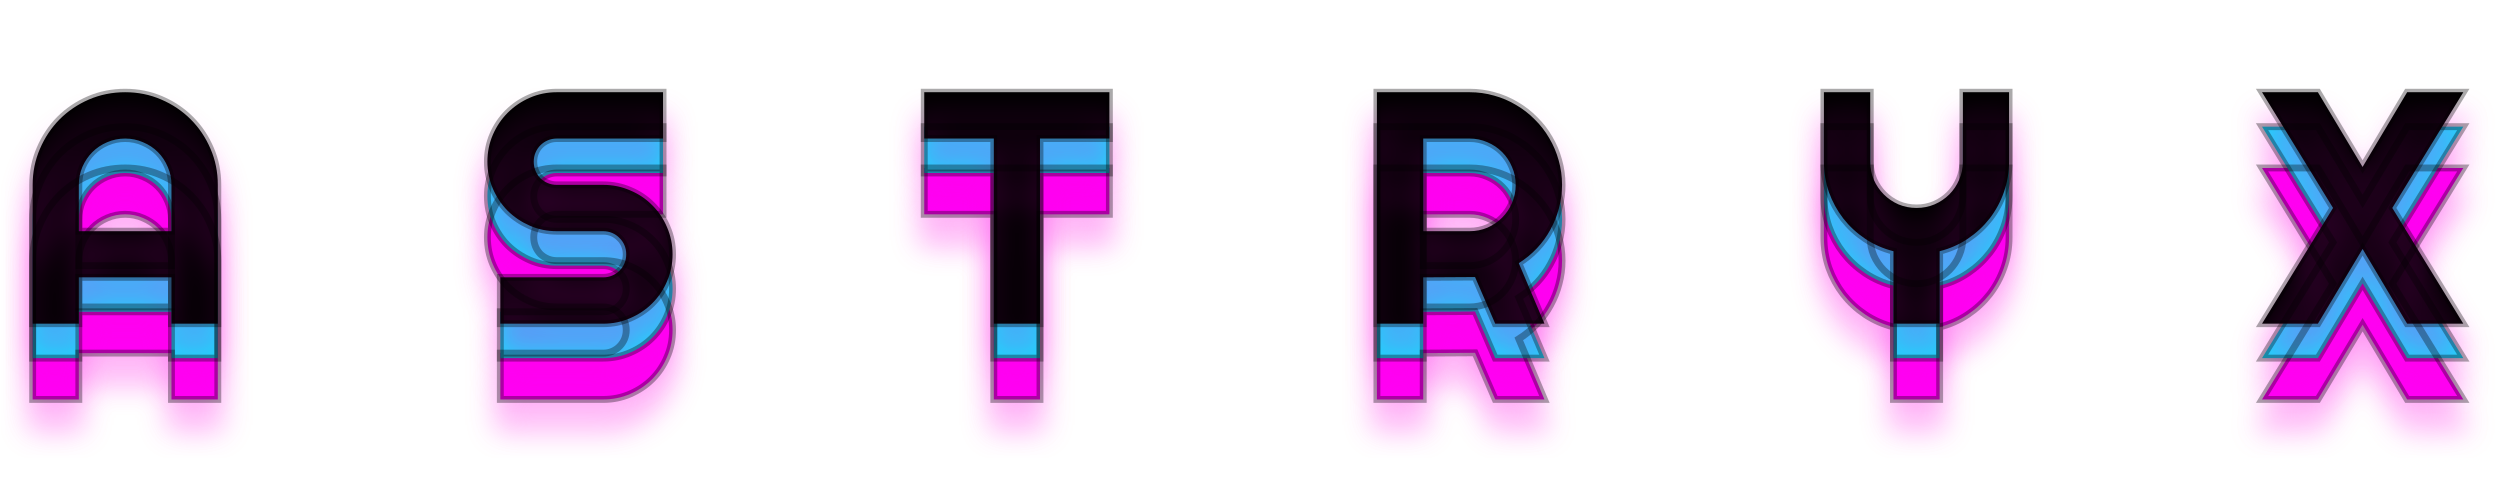
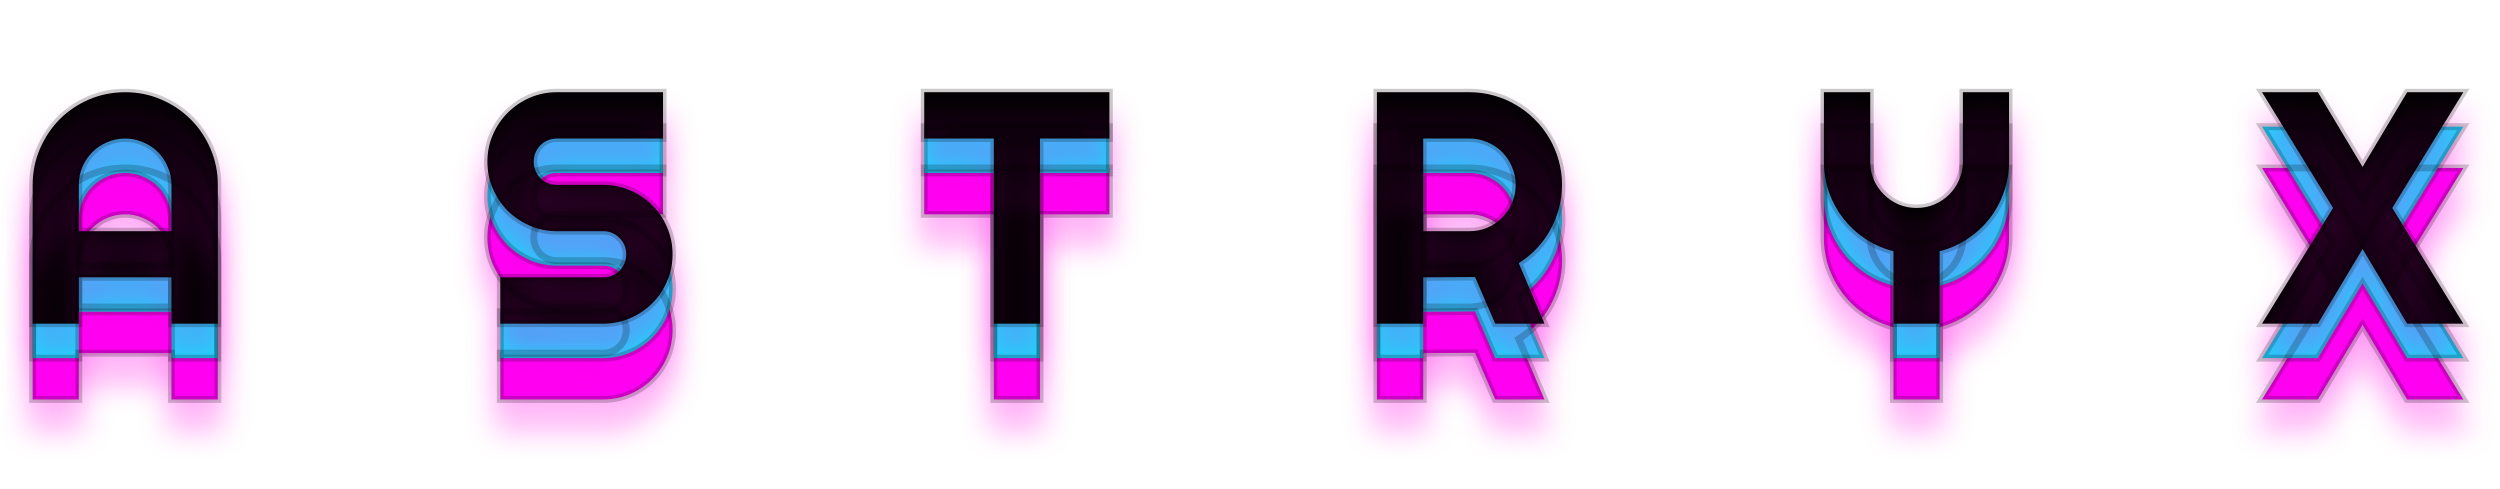
<svg xmlns="http://www.w3.org/2000/svg" width="363" height="71" viewBox="0 0 363 71" fill="none">
  <g filter="url(#filter0_d)">
    <path d="M24.898 44.57V37.844C24.898 36.922 24.719 36.055 24.359 35.242C24.016 34.414 23.539 33.695 22.93 33.086C22.32 32.477 21.602 32 20.773 31.656C19.961 31.297 19.094 31.117 18.172 31.117C17.25 31.117 16.375 31.297 15.547 31.656C14.734 32 14.023 32.477 13.414 33.086C12.805 33.695 12.32 34.414 11.961 35.242C11.617 36.055 11.445 36.922 11.445 37.844V44.57H24.898ZM31.625 58H24.898V51.273H11.445V58H4.742V37.844C4.742 35.984 5.094 34.242 5.797 32.617C6.5 30.977 7.453 29.547 8.656 28.328C9.875 27.109 11.297 26.148 12.922 25.445C14.562 24.742 16.312 24.391 18.172 24.391C20.031 24.391 21.773 24.742 23.398 25.445C25.039 26.148 26.469 27.109 27.688 28.328C28.906 29.547 29.867 30.977 30.57 32.617C31.273 34.242 31.625 35.984 31.625 37.844V58ZM70.772 34.469C70.772 33.078 71.038 31.773 71.569 30.555C72.1 29.336 72.819 28.273 73.725 27.367C74.647 26.445 75.718 25.719 76.936 25.188C78.155 24.656 79.46 24.391 80.85 24.391H96.272V31.117H80.85C80.382 31.117 79.944 31.203 79.538 31.375C79.132 31.547 78.772 31.789 78.46 32.102C78.163 32.398 77.928 32.75 77.757 33.156C77.585 33.562 77.499 34 77.499 34.469C77.499 34.938 77.585 35.383 77.757 35.805C77.928 36.211 78.163 36.57 78.46 36.883C78.772 37.18 79.132 37.414 79.538 37.586C79.944 37.758 80.382 37.844 80.85 37.844H87.577C88.968 37.844 90.272 38.109 91.491 38.641C92.725 39.156 93.796 39.875 94.702 40.797C95.624 41.703 96.343 42.773 96.858 44.008C97.389 45.227 97.655 46.531 97.655 47.922C97.655 49.312 97.389 50.617 96.858 51.836C96.343 53.055 95.624 54.125 94.702 55.047C93.796 55.953 92.725 56.672 91.491 57.203C90.272 57.734 88.968 58 87.577 58H72.647V51.273H87.577C88.046 51.273 88.483 51.188 88.889 51.016C89.296 50.844 89.647 50.609 89.944 50.312C90.257 50 90.499 49.641 90.671 49.234C90.843 48.828 90.928 48.391 90.928 47.922C90.928 47.453 90.843 47.016 90.671 46.609C90.499 46.203 90.257 45.852 89.944 45.555C89.647 45.242 89.296 45 88.889 44.828C88.483 44.656 88.046 44.57 87.577 44.57H80.85C79.46 44.57 78.155 44.305 76.936 43.773C75.718 43.242 74.647 42.523 73.725 41.617C72.819 40.695 72.1 39.625 71.569 38.406C71.038 37.172 70.772 35.859 70.772 34.469ZM151.005 58H144.302V31.117H134.201V24.391H161.083V31.117H151.005V58ZM206.652 31.117V44.57H213.379C214.301 44.57 215.168 44.398 215.981 44.055C216.793 43.695 217.504 43.211 218.113 42.602C218.723 41.992 219.199 41.281 219.543 40.469C219.902 39.641 220.082 38.766 220.082 37.844C220.082 36.922 219.902 36.055 219.543 35.242C219.199 34.414 218.723 33.695 218.113 33.086C217.504 32.477 216.793 32 215.981 31.656C215.168 31.297 214.301 31.117 213.379 31.117H206.652ZM206.652 58H199.926V24.391H213.379C214.613 24.391 215.801 24.555 216.942 24.883C218.082 25.195 219.145 25.648 220.129 26.242C221.129 26.82 222.035 27.523 222.848 28.352C223.676 29.164 224.379 30.07 224.957 31.07C225.551 32.07 226.004 33.141 226.317 34.281C226.645 35.422 226.809 36.609 226.809 37.844C226.809 39 226.66 40.125 226.363 41.219C226.082 42.312 225.668 43.352 225.121 44.336C224.59 45.32 223.934 46.227 223.152 47.055C222.371 47.883 221.496 48.602 220.527 49.211L224.254 58H217.106L214.176 51.227L206.652 51.273V58ZM281.636 58H274.932V47.477C273.448 47.102 272.081 46.5 270.831 45.672C269.597 44.844 268.534 43.859 267.643 42.719C266.753 41.562 266.057 40.289 265.557 38.898C265.073 37.492 264.831 36.016 264.831 34.469V24.391H271.557V34.469C271.557 35.391 271.729 36.266 272.073 37.094C272.432 37.906 272.917 38.617 273.526 39.227C274.136 39.836 274.847 40.32 275.659 40.68C276.487 41.023 277.362 41.195 278.284 41.195C279.206 41.195 280.073 41.023 280.886 40.68C281.714 40.32 282.432 39.836 283.042 39.227C283.651 38.617 284.128 37.906 284.472 37.094C284.831 36.266 285.011 35.391 285.011 34.469V24.391H291.714V34.469C291.714 36.016 291.464 37.492 290.964 38.898C290.479 40.289 289.792 41.562 288.901 42.719C288.011 43.859 286.948 44.844 285.714 45.672C284.479 46.5 283.12 47.102 281.636 47.477V58ZM357.673 58H349.517L343.048 47.148L336.556 58H328.447L338.759 41.195L328.447 24.391H336.556L343.048 35.242L349.517 24.391H357.673L347.361 41.195L357.673 58Z" fill="#FF00F5" />
  </g>
  <g filter="url(#filter1_d)">
    <path d="M24.898 38.57V31.844C24.898 30.922 24.719 30.055 24.359 29.242C24.016 28.414 23.539 27.695 22.93 27.086C22.32 26.477 21.602 26 20.773 25.656C19.961 25.297 19.094 25.117 18.172 25.117C17.25 25.117 16.375 25.297 15.547 25.656C14.734 26 14.023 26.477 13.414 27.086C12.805 27.695 12.32 28.414 11.961 29.242C11.617 30.055 11.445 30.922 11.445 31.844V38.57H24.898ZM31.625 52H24.898V45.273H11.445V52H4.742V31.844C4.742 29.984 5.094 28.242 5.797 26.617C6.5 24.977 7.453 23.547 8.656 22.328C9.875 21.109 11.297 20.148 12.922 19.445C14.562 18.742 16.312 18.391 18.172 18.391C20.031 18.391 21.773 18.742 23.398 19.445C25.039 20.148 26.469 21.109 27.688 22.328C28.906 23.547 29.867 24.977 30.57 26.617C31.273 28.242 31.625 29.984 31.625 31.844V52ZM70.772 28.469C70.772 27.078 71.038 25.773 71.569 24.555C72.1 23.336 72.819 22.273 73.725 21.367C74.647 20.445 75.718 19.719 76.936 19.188C78.155 18.656 79.46 18.391 80.85 18.391H96.272V25.117H80.85C80.382 25.117 79.944 25.203 79.538 25.375C79.132 25.547 78.772 25.789 78.46 26.102C78.163 26.398 77.928 26.75 77.757 27.156C77.585 27.562 77.499 28 77.499 28.469C77.499 28.938 77.585 29.383 77.757 29.805C77.928 30.211 78.163 30.57 78.46 30.883C78.772 31.18 79.132 31.414 79.538 31.586C79.944 31.758 80.382 31.844 80.85 31.844H87.577C88.968 31.844 90.272 32.109 91.491 32.641C92.725 33.156 93.796 33.875 94.702 34.797C95.624 35.703 96.343 36.773 96.858 38.008C97.389 39.227 97.655 40.531 97.655 41.922C97.655 43.312 97.389 44.617 96.858 45.836C96.343 47.055 95.624 48.125 94.702 49.047C93.796 49.953 92.725 50.672 91.491 51.203C90.272 51.734 88.968 52 87.577 52H72.647V45.273H87.577C88.046 45.273 88.483 45.188 88.889 45.016C89.296 44.844 89.647 44.609 89.944 44.312C90.257 44 90.499 43.641 90.671 43.234C90.843 42.828 90.928 42.391 90.928 41.922C90.928 41.453 90.843 41.016 90.671 40.609C90.499 40.203 90.257 39.852 89.944 39.555C89.647 39.242 89.296 39 88.889 38.828C88.483 38.656 88.046 38.57 87.577 38.57H80.85C79.46 38.57 78.155 38.305 76.936 37.773C75.718 37.242 74.647 36.523 73.725 35.617C72.819 34.695 72.1 33.625 71.569 32.406C71.038 31.172 70.772 29.859 70.772 28.469ZM151.005 52H144.302V25.117H134.201V18.391H161.083V25.117H151.005V52ZM206.652 25.117V38.57H213.379C214.301 38.57 215.168 38.398 215.981 38.055C216.793 37.695 217.504 37.211 218.113 36.602C218.723 35.992 219.199 35.281 219.543 34.469C219.902 33.641 220.082 32.766 220.082 31.844C220.082 30.922 219.902 30.055 219.543 29.242C219.199 28.414 218.723 27.695 218.113 27.086C217.504 26.477 216.793 26 215.981 25.656C215.168 25.297 214.301 25.117 213.379 25.117H206.652ZM206.652 52H199.926V18.391H213.379C214.613 18.391 215.801 18.555 216.942 18.883C218.082 19.195 219.145 19.648 220.129 20.242C221.129 20.82 222.035 21.523 222.848 22.352C223.676 23.164 224.379 24.07 224.957 25.07C225.551 26.07 226.004 27.141 226.317 28.281C226.645 29.422 226.809 30.609 226.809 31.844C226.809 33 226.66 34.125 226.363 35.219C226.082 36.312 225.668 37.352 225.121 38.336C224.59 39.32 223.934 40.227 223.152 41.055C222.371 41.883 221.496 42.602 220.527 43.211L224.254 52H217.106L214.176 45.227L206.652 45.273V52ZM281.636 52H274.932V41.477C273.448 41.102 272.081 40.5 270.831 39.672C269.597 38.844 268.534 37.859 267.643 36.719C266.753 35.562 266.057 34.289 265.557 32.898C265.073 31.492 264.831 30.016 264.831 28.469V18.391H271.557V28.469C271.557 29.391 271.729 30.266 272.073 31.094C272.432 31.906 272.917 32.617 273.526 33.227C274.136 33.836 274.847 34.32 275.659 34.68C276.487 35.023 277.362 35.195 278.284 35.195C279.206 35.195 280.073 35.023 280.886 34.68C281.714 34.32 282.432 33.836 283.042 33.227C283.651 32.617 284.128 31.906 284.472 31.094C284.831 30.266 285.011 29.391 285.011 28.469V18.391H291.714V28.469C291.714 30.016 291.464 31.492 290.964 32.898C290.479 34.289 289.792 35.562 288.901 36.719C288.011 37.859 286.948 38.844 285.714 39.672C284.479 40.5 283.12 41.102 281.636 41.477V52ZM357.673 52H349.517L343.048 41.148L336.556 52H328.447L338.759 35.195L328.447 18.391H336.556L343.048 29.242L349.517 18.391H357.673L347.361 35.195L357.673 52Z" fill="#00F0FF" />
  </g>
  <g filter="url(#filter2_d)">
    <path d="M24.898 33.57V26.844C24.898 25.922 24.719 25.055 24.359 24.242C24.016 23.414 23.539 22.695 22.93 22.086C22.32 21.477 21.602 21 20.773 20.656C19.961 20.297 19.094 20.117 18.172 20.117C17.25 20.117 16.375 20.297 15.547 20.656C14.734 21 14.023 21.477 13.414 22.086C12.805 22.695 12.32 23.414 11.961 24.242C11.617 25.055 11.445 25.922 11.445 26.844V33.57H24.898ZM31.625 47H24.898V40.273H11.445V47H4.742V26.844C4.742 24.984 5.094 23.242 5.797 21.617C6.5 19.977 7.453 18.547 8.656 17.328C9.875 16.109 11.297 15.148 12.922 14.445C14.562 13.742 16.312 13.391 18.172 13.391C20.031 13.391 21.773 13.742 23.398 14.445C25.039 15.148 26.469 16.109 27.688 17.328C28.906 18.547 29.867 19.977 30.57 21.617C31.273 23.242 31.625 24.984 31.625 26.844V47ZM70.772 23.469C70.772 22.078 71.038 20.773 71.569 19.555C72.1 18.336 72.819 17.273 73.725 16.367C74.647 15.445 75.718 14.719 76.936 14.188C78.155 13.656 79.46 13.391 80.85 13.391H96.272V20.117H80.85C80.382 20.117 79.944 20.203 79.538 20.375C79.132 20.547 78.772 20.789 78.46 21.102C78.163 21.398 77.928 21.75 77.757 22.156C77.585 22.562 77.499 23 77.499 23.469C77.499 23.938 77.585 24.383 77.757 24.805C77.928 25.211 78.163 25.57 78.46 25.883C78.772 26.18 79.132 26.414 79.538 26.586C79.944 26.758 80.382 26.844 80.85 26.844H87.577C88.968 26.844 90.272 27.109 91.491 27.641C92.725 28.156 93.796 28.875 94.702 29.797C95.624 30.703 96.343 31.773 96.858 33.008C97.389 34.227 97.655 35.531 97.655 36.922C97.655 38.312 97.389 39.617 96.858 40.836C96.343 42.055 95.624 43.125 94.702 44.047C93.796 44.953 92.725 45.672 91.491 46.203C90.272 46.734 88.968 47 87.577 47H72.647V40.273H87.577C88.046 40.273 88.483 40.188 88.889 40.016C89.296 39.844 89.647 39.609 89.944 39.312C90.257 39 90.499 38.641 90.671 38.234C90.843 37.828 90.928 37.391 90.928 36.922C90.928 36.453 90.843 36.016 90.671 35.609C90.499 35.203 90.257 34.852 89.944 34.555C89.647 34.242 89.296 34 88.889 33.828C88.483 33.656 88.046 33.57 87.577 33.57H80.85C79.46 33.57 78.155 33.305 76.936 32.773C75.718 32.242 74.647 31.523 73.725 30.617C72.819 29.695 72.1 28.625 71.569 27.406C71.038 26.172 70.772 24.859 70.772 23.469ZM151.005 47H144.302V20.117H134.201V13.391H161.083V20.117H151.005V47ZM206.652 20.117V33.57H213.379C214.301 33.57 215.168 33.398 215.981 33.055C216.793 32.695 217.504 32.211 218.113 31.602C218.723 30.992 219.199 30.281 219.543 29.469C219.902 28.641 220.082 27.766 220.082 26.844C220.082 25.922 219.902 25.055 219.543 24.242C219.199 23.414 218.723 22.695 218.113 22.086C217.504 21.477 216.793 21 215.981 20.656C215.168 20.297 214.301 20.117 213.379 20.117H206.652ZM206.652 47H199.926V13.391H213.379C214.613 13.391 215.801 13.555 216.942 13.883C218.082 14.195 219.145 14.648 220.129 15.242C221.129 15.82 222.035 16.523 222.848 17.352C223.676 18.164 224.379 19.07 224.957 20.07C225.551 21.07 226.004 22.141 226.317 23.281C226.645 24.422 226.809 25.609 226.809 26.844C226.809 28 226.66 29.125 226.363 30.219C226.082 31.312 225.668 32.352 225.121 33.336C224.59 34.32 223.934 35.227 223.152 36.055C222.371 36.883 221.496 37.602 220.527 38.211L224.254 47H217.106L214.176 40.227L206.652 40.273V47ZM281.636 47H274.932V36.477C273.448 36.102 272.081 35.5 270.831 34.672C269.597 33.844 268.534 32.859 267.643 31.719C266.753 30.562 266.057 29.289 265.557 27.898C265.073 26.492 264.831 25.016 264.831 23.469V13.391H271.557V23.469C271.557 24.391 271.729 25.266 272.073 26.094C272.432 26.906 272.917 27.617 273.526 28.227C274.136 28.836 274.847 29.32 275.659 29.68C276.487 30.023 277.362 30.195 278.284 30.195C279.206 30.195 280.073 30.023 280.886 29.68C281.714 29.32 282.432 28.836 283.042 28.227C283.651 27.617 284.128 26.906 284.472 26.094C284.831 25.266 285.011 24.391 285.011 23.469V13.391H291.714V23.469C291.714 25.016 291.464 26.492 290.964 27.898C290.479 29.289 289.792 30.562 288.901 31.719C288.011 32.859 286.948 33.844 285.714 34.672C284.479 35.5 283.12 36.102 281.636 36.477V47ZM357.673 47H349.517L343.048 36.148L336.556 47H328.447L338.759 30.195L328.447 13.391H336.556L343.048 24.242L349.517 13.391H357.673L347.361 30.195L357.673 47Z" fill="black" />
  </g>
  <g filter="url(#filter3_d)">
-     <path d="M24.898 44.57V37.844C24.898 36.922 24.719 36.055 24.359 35.242C24.016 34.414 23.539 33.695 22.93 33.086C22.32 32.477 21.602 32 20.773 31.656C19.961 31.297 19.094 31.117 18.172 31.117C17.25 31.117 16.375 31.297 15.547 31.656C14.734 32 14.023 32.477 13.414 33.086C12.805 33.695 12.32 34.414 11.961 35.242C11.617 36.055 11.445 36.922 11.445 37.844V44.57H24.898ZM31.625 58H24.898V51.273H11.445V58H4.742V37.844C4.742 35.984 5.094 34.242 5.797 32.617C6.5 30.977 7.453 29.547 8.656 28.328C9.875 27.109 11.297 26.148 12.922 25.445C14.562 24.742 16.312 24.391 18.172 24.391C20.031 24.391 21.773 24.742 23.398 25.445C25.039 26.148 26.469 27.109 27.688 28.328C28.906 29.547 29.867 30.977 30.57 32.617C31.273 34.242 31.625 35.984 31.625 37.844V58Z" stroke="black" stroke-opacity="0.33" />
-     <path d="M70.772 34.469C70.772 33.078 71.038 31.773 71.569 30.555C72.1 29.336 72.819 28.273 73.725 27.367C74.647 26.445 75.718 25.719 76.936 25.188C78.155 24.656 79.46 24.391 80.85 24.391H96.272V31.117H80.85C80.382 31.117 79.944 31.203 79.538 31.375C79.132 31.547 78.772 31.789 78.46 32.102C78.163 32.398 77.928 32.75 77.757 33.156C77.585 33.562 77.499 34 77.499 34.469C77.499 34.938 77.585 35.383 77.757 35.805C77.928 36.211 78.163 36.57 78.46 36.883C78.772 37.18 79.132 37.414 79.538 37.586C79.944 37.758 80.382 37.844 80.85 37.844H87.577C88.968 37.844 90.272 38.109 91.491 38.641C92.725 39.156 93.796 39.875 94.702 40.797C95.624 41.703 96.343 42.773 96.858 44.008C97.389 45.227 97.655 46.531 97.655 47.922C97.655 49.312 97.389 50.617 96.858 51.836C96.343 53.055 95.624 54.125 94.702 55.047C93.796 55.953 92.725 56.672 91.491 57.203C90.272 57.734 88.968 58 87.577 58H72.647V51.273H87.577C88.046 51.273 88.483 51.188 88.889 51.016C89.296 50.844 89.647 50.609 89.944 50.312C90.257 50 90.499 49.641 90.671 49.234C90.843 48.828 90.928 48.391 90.928 47.922C90.928 47.453 90.843 47.016 90.671 46.609C90.499 46.203 90.257 45.852 89.944 45.555C89.647 45.242 89.296 45 88.889 44.828C88.483 44.656 88.046 44.57 87.577 44.57H80.85C79.46 44.57 78.155 44.305 76.936 43.773C75.718 43.242 74.647 42.523 73.725 41.617C72.819 40.695 72.1 39.625 71.569 38.406C71.038 37.172 70.772 35.859 70.772 34.469Z" stroke="black" stroke-opacity="0.33" />
-     <path d="M151.005 58H144.302V31.117H134.201V24.391H161.083V31.117H151.005V58Z" stroke="black" stroke-opacity="0.33" />
-     <path d="M206.652 31.117V44.57H213.379C214.301 44.57 215.168 44.398 215.981 44.055C216.793 43.695 217.504 43.211 218.113 42.602C218.723 41.992 219.199 41.281 219.543 40.469C219.902 39.641 220.082 38.766 220.082 37.844C220.082 36.922 219.902 36.055 219.543 35.242C219.199 34.414 218.723 33.695 218.113 33.086C217.504 32.477 216.793 32 215.981 31.656C215.168 31.297 214.301 31.117 213.379 31.117H206.652ZM206.652 58H199.926V24.391H213.379C214.613 24.391 215.801 24.555 216.942 24.883C218.082 25.195 219.145 25.648 220.129 26.242C221.129 26.82 222.035 27.523 222.848 28.352C223.676 29.164 224.379 30.07 224.957 31.07C225.551 32.07 226.004 33.141 226.317 34.281C226.645 35.422 226.809 36.609 226.809 37.844C226.809 39 226.66 40.125 226.363 41.219C226.082 42.312 225.668 43.352 225.121 44.336C224.59 45.32 223.934 46.227 223.152 47.055C222.371 47.883 221.496 48.602 220.527 49.211L224.254 58H217.106L214.176 51.227L206.652 51.273V58Z" stroke="black" stroke-opacity="0.33" />
-     <path d="M281.636 58H274.932V47.477C273.448 47.102 272.081 46.5 270.831 45.672C269.597 44.844 268.534 43.859 267.643 42.719C266.753 41.562 266.057 40.289 265.557 38.898C265.073 37.492 264.831 36.016 264.831 34.469V24.391H271.557V34.469C271.557 35.391 271.729 36.266 272.073 37.094C272.432 37.906 272.917 38.617 273.526 39.227C274.136 39.836 274.847 40.32 275.659 40.68C276.487 41.023 277.362 41.195 278.284 41.195C279.206 41.195 280.073 41.023 280.886 40.68C281.714 40.32 282.432 39.836 283.042 39.227C283.651 38.617 284.128 37.906 284.472 37.094C284.831 36.266 285.011 35.391 285.011 34.469V24.391H291.714V34.469C291.714 36.016 291.464 37.492 290.964 38.898C290.479 40.289 289.792 41.562 288.901 42.719C288.011 43.859 286.948 44.844 285.714 45.672C284.479 46.5 283.12 47.102 281.636 47.477V58Z" stroke="black" stroke-opacity="0.33" />
-     <path d="M357.673 58H349.517L343.048 47.148L336.556 58H328.447L338.759 41.195L328.447 24.391H336.556L343.048 35.242L349.517 24.391H357.673L347.361 41.195L357.673 58Z" stroke="black" stroke-opacity="0.33" />
-     <path d="M24.898 38.57V31.844C24.898 30.922 24.719 30.055 24.359 29.242C24.016 28.414 23.539 27.695 22.93 27.086C22.32 26.477 21.602 26 20.773 25.656C19.961 25.297 19.094 25.117 18.172 25.117C17.25 25.117 16.375 25.297 15.547 25.656C14.734 26 14.023 26.477 13.414 27.086C12.805 27.695 12.32 28.414 11.961 29.242C11.617 30.055 11.445 30.922 11.445 31.844V38.57H24.898ZM31.625 52H24.898V45.273H11.445V52H4.742V31.844C4.742 29.984 5.094 28.242 5.797 26.617C6.5 24.977 7.453 23.547 8.656 22.328C9.875 21.109 11.297 20.148 12.922 19.445C14.562 18.742 16.312 18.391 18.172 18.391C20.031 18.391 21.773 18.742 23.398 19.445C25.039 20.148 26.469 21.109 27.688 22.328C28.906 23.547 29.867 24.977 30.57 26.617C31.273 28.242 31.625 29.984 31.625 31.844V52Z" stroke="black" stroke-opacity="0.33" />
-     <path d="M70.772 28.469C70.772 27.078 71.038 25.773 71.569 24.555C72.1 23.336 72.819 22.273 73.725 21.367C74.647 20.445 75.718 19.719 76.936 19.188C78.155 18.656 79.46 18.391 80.85 18.391H96.272V25.117H80.85C80.382 25.117 79.944 25.203 79.538 25.375C79.132 25.547 78.772 25.789 78.46 26.102C78.163 26.398 77.928 26.75 77.757 27.156C77.585 27.562 77.499 28 77.499 28.469C77.499 28.938 77.585 29.383 77.757 29.805C77.928 30.211 78.163 30.57 78.46 30.883C78.772 31.18 79.132 31.414 79.538 31.586C79.944 31.758 80.382 31.844 80.85 31.844H87.577C88.968 31.844 90.272 32.109 91.491 32.641C92.725 33.156 93.796 33.875 94.702 34.797C95.624 35.703 96.343 36.773 96.858 38.008C97.389 39.227 97.655 40.531 97.655 41.922C97.655 43.312 97.389 44.617 96.858 45.836C96.343 47.055 95.624 48.125 94.702 49.047C93.796 49.953 92.725 50.672 91.491 51.203C90.272 51.734 88.968 52 87.577 52H72.647V45.273H87.577C88.046 45.273 88.483 45.188 88.889 45.016C89.296 44.844 89.647 44.609 89.944 44.312C90.257 44 90.499 43.641 90.671 43.234C90.843 42.828 90.928 42.391 90.928 41.922C90.928 41.453 90.843 41.016 90.671 40.609C90.499 40.203 90.257 39.852 89.944 39.555C89.647 39.242 89.296 39 88.889 38.828C88.483 38.656 88.046 38.57 87.577 38.57H80.85C79.46 38.57 78.155 38.305 76.936 37.773C75.718 37.242 74.647 36.523 73.725 35.617C72.819 34.695 72.1 33.625 71.569 32.406C71.038 31.172 70.772 29.859 70.772 28.469Z" stroke="black" stroke-opacity="0.33" />
-     <path d="M151.005 52H144.302V25.117H134.201V18.391H161.083V25.117H151.005V52Z" stroke="black" stroke-opacity="0.33" />
-     <path d="M206.652 25.117V38.57H213.379C214.301 38.57 215.168 38.398 215.981 38.055C216.793 37.695 217.504 37.211 218.113 36.602C218.723 35.992 219.199 35.281 219.543 34.469C219.902 33.641 220.082 32.766 220.082 31.844C220.082 30.922 219.902 30.055 219.543 29.242C219.199 28.414 218.723 27.695 218.113 27.086C217.504 26.477 216.793 26 215.981 25.656C215.168 25.297 214.301 25.117 213.379 25.117H206.652ZM206.652 52H199.926V18.391H213.379C214.613 18.391 215.801 18.555 216.942 18.883C218.082 19.195 219.145 19.648 220.129 20.242C221.129 20.82 222.035 21.523 222.848 22.352C223.676 23.164 224.379 24.07 224.957 25.07C225.551 26.07 226.004 27.141 226.317 28.281C226.645 29.422 226.809 30.609 226.809 31.844C226.809 33 226.66 34.125 226.363 35.219C226.082 36.312 225.668 37.352 225.121 38.336C224.59 39.32 223.934 40.227 223.152 41.055C222.371 41.883 221.496 42.602 220.527 43.211L224.254 52H217.106L214.176 45.227L206.652 45.273V52Z" stroke="black" stroke-opacity="0.33" />
-     <path d="M281.636 52H274.932V41.477C273.448 41.102 272.081 40.5 270.831 39.672C269.597 38.844 268.534 37.859 267.643 36.719C266.753 35.562 266.057 34.289 265.557 32.898C265.073 31.492 264.831 30.016 264.831 28.469V18.391H271.557V28.469C271.557 29.391 271.729 30.266 272.073 31.094C272.432 31.906 272.917 32.617 273.526 33.227C274.136 33.836 274.847 34.32 275.659 34.68C276.487 35.023 277.362 35.195 278.284 35.195C279.206 35.195 280.073 35.023 280.886 34.68C281.714 34.32 282.432 33.836 283.042 33.227C283.651 32.617 284.128 31.906 284.472 31.094C284.831 30.266 285.011 29.391 285.011 28.469V18.391H291.714V28.469C291.714 30.016 291.464 31.492 290.964 32.898C290.479 34.289 289.792 35.562 288.901 36.719C288.011 37.859 286.948 38.844 285.714 39.672C284.479 40.5 283.12 41.102 281.636 41.477V52Z" stroke="black" stroke-opacity="0.33" />
-     <path d="M357.673 52H349.517L343.048 41.148L336.556 52H328.447L338.759 35.195L328.447 18.391H336.556L343.048 29.242L349.517 18.391H357.673L347.361 35.195L357.673 52Z" stroke="black" stroke-opacity="0.33" />
-     <path d="M24.898 33.57V26.844C24.898 25.922 24.719 25.055 24.359 24.242C24.016 23.414 23.539 22.695 22.93 22.086C22.32 21.477 21.602 21 20.773 20.656C19.961 20.297 19.094 20.117 18.172 20.117C17.25 20.117 16.375 20.297 15.547 20.656C14.734 21 14.023 21.477 13.414 22.086C12.805 22.695 12.32 23.414 11.961 24.242C11.617 25.055 11.445 25.922 11.445 26.844V33.57H24.898ZM31.625 47H24.898V40.273H11.445V47H4.742V26.844C4.742 24.984 5.094 23.242 5.797 21.617C6.5 19.977 7.453 18.547 8.656 17.328C9.875 16.109 11.297 15.148 12.922 14.445C14.562 13.742 16.312 13.391 18.172 13.391C20.031 13.391 21.773 13.742 23.398 14.445C25.039 15.148 26.469 16.109 27.688 17.328C28.906 18.547 29.867 19.977 30.57 21.617C31.273 23.242 31.625 24.984 31.625 26.844V47Z" stroke="black" stroke-opacity="0.33" />
-     <path d="M70.772 23.469C70.772 22.078 71.038 20.773 71.569 19.555C72.1 18.336 72.819 17.273 73.725 16.367C74.647 15.445 75.718 14.719 76.936 14.188C78.155 13.656 79.46 13.391 80.85 13.391H96.272V20.117H80.85C80.382 20.117 79.944 20.203 79.538 20.375C79.132 20.547 78.772 20.789 78.46 21.102C78.163 21.398 77.928 21.75 77.757 22.156C77.585 22.562 77.499 23 77.499 23.469C77.499 23.938 77.585 24.383 77.757 24.805C77.928 25.211 78.163 25.57 78.46 25.883C78.772 26.18 79.132 26.414 79.538 26.586C79.944 26.758 80.382 26.844 80.85 26.844H87.577C88.968 26.844 90.272 27.109 91.491 27.641C92.725 28.156 93.796 28.875 94.702 29.797C95.624 30.703 96.343 31.773 96.858 33.008C97.389 34.227 97.655 35.531 97.655 36.922C97.655 38.312 97.389 39.617 96.858 40.836C96.343 42.055 95.624 43.125 94.702 44.047C93.796 44.953 92.725 45.672 91.491 46.203C90.272 46.734 88.968 47 87.577 47H72.647V40.273H87.577C88.046 40.273 88.483 40.188 88.889 40.016C89.296 39.844 89.647 39.609 89.944 39.312C90.257 39 90.499 38.641 90.671 38.234C90.843 37.828 90.928 37.391 90.928 36.922C90.928 36.453 90.843 36.016 90.671 35.609C90.499 35.203 90.257 34.852 89.944 34.555C89.647 34.242 89.296 34 88.889 33.828C88.483 33.656 88.046 33.57 87.577 33.57H80.85C79.46 33.57 78.155 33.305 76.936 32.773C75.718 32.242 74.647 31.523 73.725 30.617C72.819 29.695 72.1 28.625 71.569 27.406C71.038 26.172 70.772 24.859 70.772 23.469Z" stroke="black" stroke-opacity="0.33" />
-     <path d="M151.005 47H144.302V20.117H134.201V13.391H161.083V20.117H151.005V47Z" stroke="black" stroke-opacity="0.33" />
-     <path d="M206.652 20.117V33.57H213.379C214.301 33.57 215.168 33.398 215.981 33.055C216.793 32.695 217.504 32.211 218.113 31.602C218.723 30.992 219.199 30.281 219.543 29.469C219.902 28.641 220.082 27.766 220.082 26.844C220.082 25.922 219.902 25.055 219.543 24.242C219.199 23.414 218.723 22.695 218.113 22.086C217.504 21.477 216.793 21 215.981 20.656C215.168 20.297 214.301 20.117 213.379 20.117H206.652ZM206.652 47H199.926V13.391H213.379C214.613 13.391 215.801 13.555 216.942 13.883C218.082 14.195 219.145 14.648 220.129 15.242C221.129 15.82 222.035 16.523 222.848 17.352C223.676 18.164 224.379 19.07 224.957 20.07C225.551 21.07 226.004 22.141 226.317 23.281C226.645 24.422 226.809 25.609 226.809 26.844C226.809 28 226.66 29.125 226.363 30.219C226.082 31.312 225.668 32.352 225.121 33.336C224.59 34.32 223.934 35.227 223.152 36.055C222.371 36.883 221.496 37.602 220.527 38.211L224.254 47H217.106L214.176 40.227L206.652 40.273V47Z" stroke="black" stroke-opacity="0.33" />
-     <path d="M281.636 47H274.932V36.477C273.448 36.102 272.081 35.5 270.831 34.672C269.597 33.844 268.534 32.859 267.643 31.719C266.753 30.562 266.057 29.289 265.557 27.898C265.073 26.492 264.831 25.016 264.831 23.469V13.391H271.557V23.469C271.557 24.391 271.729 25.266 272.073 26.094C272.432 26.906 272.917 27.617 273.526 28.227C274.136 28.836 274.847 29.32 275.659 29.68C276.487 30.023 277.362 30.195 278.284 30.195C279.206 30.195 280.073 30.023 280.886 29.68C281.714 29.32 282.432 28.836 283.042 28.227C283.651 27.617 284.128 26.906 284.472 26.094C284.831 25.266 285.011 24.391 285.011 23.469V13.391H291.714V23.469C291.714 25.016 291.464 26.492 290.964 27.898C290.479 29.289 289.792 30.562 288.901 31.719C288.011 32.859 286.948 33.844 285.714 34.672C284.479 35.5 283.12 36.102 281.636 36.477V47Z" stroke="black" stroke-opacity="0.33" />
-     <path d="M357.673 47H349.517L343.048 36.148L336.556 47H328.447L338.759 30.195L328.447 13.391H336.556L343.048 24.242L349.517 13.391H357.673L347.361 30.195L357.673 47Z" stroke="black" stroke-opacity="0.33" />
+     <path d="M24.898 44.57V37.844C24.898 36.922 24.719 36.055 24.359 35.242C24.016 34.414 23.539 33.695 22.93 33.086C22.32 32.477 21.602 32 20.773 31.656C19.961 31.297 19.094 31.117 18.172 31.117C17.25 31.117 16.375 31.297 15.547 31.656C14.734 32 14.023 32.477 13.414 33.086C12.805 33.695 12.32 34.414 11.961 35.242C11.617 36.055 11.445 36.922 11.445 37.844V44.57H24.898ZM31.625 58H24.898V51.273H11.445V58H4.742V37.844C4.742 35.984 5.094 34.242 5.797 32.617C6.5 30.977 7.453 29.547 8.656 28.328C9.875 27.109 11.297 26.148 12.922 25.445C14.562 24.742 16.312 24.391 18.172 24.391C20.031 24.391 21.773 24.742 23.398 25.445C25.039 26.148 26.469 27.109 27.688 28.328C28.906 29.547 29.867 30.977 30.57 32.617C31.273 34.242 31.625 35.984 31.625 37.844V58Z" stroke="black" stroke-opacity="0.2" />
+     <path d="M70.772 34.469C70.772 33.078 71.038 31.773 71.569 30.555C72.1 29.336 72.819 28.273 73.725 27.367C74.647 26.445 75.718 25.719 76.936 25.188C78.155 24.656 79.46 24.391 80.85 24.391H96.272V31.117H80.85C80.382 31.117 79.944 31.203 79.538 31.375C79.132 31.547 78.772 31.789 78.46 32.102C78.163 32.398 77.928 32.75 77.757 33.156C77.585 33.562 77.499 34 77.499 34.469C77.499 34.938 77.585 35.383 77.757 35.805C77.928 36.211 78.163 36.57 78.46 36.883C78.772 37.18 79.132 37.414 79.538 37.586C79.944 37.758 80.382 37.844 80.85 37.844H87.577C88.968 37.844 90.272 38.109 91.491 38.641C92.725 39.156 93.796 39.875 94.702 40.797C95.624 41.703 96.343 42.773 96.858 44.008C97.389 45.227 97.655 46.531 97.655 47.922C97.655 49.312 97.389 50.617 96.858 51.836C96.343 53.055 95.624 54.125 94.702 55.047C93.796 55.953 92.725 56.672 91.491 57.203C90.272 57.734 88.968 58 87.577 58H72.647V51.273H87.577C88.046 51.273 88.483 51.188 88.889 51.016C89.296 50.844 89.647 50.609 89.944 50.312C90.257 50 90.499 49.641 90.671 49.234C90.843 48.828 90.928 48.391 90.928 47.922C90.928 47.453 90.843 47.016 90.671 46.609C90.499 46.203 90.257 45.852 89.944 45.555C89.647 45.242 89.296 45 88.889 44.828C88.483 44.656 88.046 44.57 87.577 44.57H80.85C79.46 44.57 78.155 44.305 76.936 43.773C75.718 43.242 74.647 42.523 73.725 41.617C72.819 40.695 72.1 39.625 71.569 38.406C71.038 37.172 70.772 35.859 70.772 34.469Z" stroke="black" stroke-opacity="0.2" />
+     <path d="M151.005 58H144.302V31.117H134.201V24.391H161.083V31.117H151.005V58Z" stroke="black" stroke-opacity="0.2" />
+     <path d="M206.652 31.117V44.57H213.379C214.301 44.57 215.168 44.398 215.981 44.055C216.793 43.695 217.504 43.211 218.113 42.602C218.723 41.992 219.199 41.281 219.543 40.469C219.902 39.641 220.082 38.766 220.082 37.844C220.082 36.922 219.902 36.055 219.543 35.242C219.199 34.414 218.723 33.695 218.113 33.086C217.504 32.477 216.793 32 215.981 31.656C215.168 31.297 214.301 31.117 213.379 31.117H206.652ZM206.652 58H199.926V24.391H213.379C214.613 24.391 215.801 24.555 216.942 24.883C218.082 25.195 219.145 25.648 220.129 26.242C221.129 26.82 222.035 27.523 222.848 28.352C223.676 29.164 224.379 30.07 224.957 31.07C225.551 32.07 226.004 33.141 226.317 34.281C226.645 35.422 226.809 36.609 226.809 37.844C226.809 39 226.66 40.125 226.363 41.219C226.082 42.312 225.668 43.352 225.121 44.336C224.59 45.32 223.934 46.227 223.152 47.055C222.371 47.883 221.496 48.602 220.527 49.211L224.254 58H217.106L214.176 51.227L206.652 51.273V58Z" stroke="black" stroke-opacity="0.2" />
+     <path d="M281.636 58H274.932V47.477C273.448 47.102 272.081 46.5 270.831 45.672C269.597 44.844 268.534 43.859 267.643 42.719C266.753 41.562 266.057 40.289 265.557 38.898C265.073 37.492 264.831 36.016 264.831 34.469V24.391H271.557V34.469C271.557 35.391 271.729 36.266 272.073 37.094C272.432 37.906 272.917 38.617 273.526 39.227C274.136 39.836 274.847 40.32 275.659 40.68C276.487 41.023 277.362 41.195 278.284 41.195C279.206 41.195 280.073 41.023 280.886 40.68C281.714 40.32 282.432 39.836 283.042 39.227C283.651 38.617 284.128 37.906 284.472 37.094C284.831 36.266 285.011 35.391 285.011 34.469V24.391H291.714V34.469C291.714 36.016 291.464 37.492 290.964 38.898C290.479 40.289 289.792 41.562 288.901 42.719C288.011 43.859 286.948 44.844 285.714 45.672C284.479 46.5 283.12 47.102 281.636 47.477V58Z" stroke="black" stroke-opacity="0.2" />
+     <path d="M357.673 58H349.517L343.048 47.148L336.556 58H328.447L338.759 41.195L328.447 24.391H336.556L343.048 35.242L349.517 24.391H357.673L347.361 41.195L357.673 58Z" stroke="black" stroke-opacity="0.2" />
+     <path d="M24.898 38.57V31.844C24.898 30.922 24.719 30.055 24.359 29.242C24.016 28.414 23.539 27.695 22.93 27.086C22.32 26.477 21.602 26 20.773 25.656C19.961 25.297 19.094 25.117 18.172 25.117C17.25 25.117 16.375 25.297 15.547 25.656C14.734 26 14.023 26.477 13.414 27.086C12.805 27.695 12.32 28.414 11.961 29.242C11.617 30.055 11.445 30.922 11.445 31.844V38.57H24.898ZM31.625 52H24.898V45.273H11.445V52H4.742V31.844C4.742 29.984 5.094 28.242 5.797 26.617C6.5 24.977 7.453 23.547 8.656 22.328C9.875 21.109 11.297 20.148 12.922 19.445C14.562 18.742 16.312 18.391 18.172 18.391C20.031 18.391 21.773 18.742 23.398 19.445C25.039 20.148 26.469 21.109 27.688 22.328C28.906 23.547 29.867 24.977 30.57 26.617C31.273 28.242 31.625 29.984 31.625 31.844V52Z" stroke="black" stroke-opacity="0.2" />
+     <path d="M70.772 28.469C70.772 27.078 71.038 25.773 71.569 24.555C72.1 23.336 72.819 22.273 73.725 21.367C74.647 20.445 75.718 19.719 76.936 19.188C78.155 18.656 79.46 18.391 80.85 18.391H96.272V25.117H80.85C80.382 25.117 79.944 25.203 79.538 25.375C79.132 25.547 78.772 25.789 78.46 26.102C78.163 26.398 77.928 26.75 77.757 27.156C77.585 27.562 77.499 28 77.499 28.469C77.499 28.938 77.585 29.383 77.757 29.805C77.928 30.211 78.163 30.57 78.46 30.883C78.772 31.18 79.132 31.414 79.538 31.586C79.944 31.758 80.382 31.844 80.85 31.844H87.577C88.968 31.844 90.272 32.109 91.491 32.641C92.725 33.156 93.796 33.875 94.702 34.797C95.624 35.703 96.343 36.773 96.858 38.008C97.389 39.227 97.655 40.531 97.655 41.922C97.655 43.312 97.389 44.617 96.858 45.836C96.343 47.055 95.624 48.125 94.702 49.047C93.796 49.953 92.725 50.672 91.491 51.203C90.272 51.734 88.968 52 87.577 52H72.647V45.273H87.577C88.046 45.273 88.483 45.188 88.889 45.016C89.296 44.844 89.647 44.609 89.944 44.312C90.257 44 90.499 43.641 90.671 43.234C90.843 42.828 90.928 42.391 90.928 41.922C90.928 41.453 90.843 41.016 90.671 40.609C90.499 40.203 90.257 39.852 89.944 39.555C89.647 39.242 89.296 39 88.889 38.828C88.483 38.656 88.046 38.57 87.577 38.57H80.85C79.46 38.57 78.155 38.305 76.936 37.773C75.718 37.242 74.647 36.523 73.725 35.617C72.819 34.695 72.1 33.625 71.569 32.406C71.038 31.172 70.772 29.859 70.772 28.469Z" stroke="black" stroke-opacity="0.2" />
+     <path d="M151.005 52H144.302V25.117H134.201V18.391H161.083V25.117H151.005V52Z" stroke="black" stroke-opacity="0.2" />
+     <path d="M206.652 25.117V38.57H213.379C214.301 38.57 215.168 38.398 215.981 38.055C216.793 37.695 217.504 37.211 218.113 36.602C218.723 35.992 219.199 35.281 219.543 34.469C219.902 33.641 220.082 32.766 220.082 31.844C220.082 30.922 219.902 30.055 219.543 29.242C219.199 28.414 218.723 27.695 218.113 27.086C217.504 26.477 216.793 26 215.981 25.656C215.168 25.297 214.301 25.117 213.379 25.117H206.652ZM206.652 52H199.926V18.391H213.379C214.613 18.391 215.801 18.555 216.942 18.883C218.082 19.195 219.145 19.648 220.129 20.242C221.129 20.82 222.035 21.523 222.848 22.352C223.676 23.164 224.379 24.07 224.957 25.07C225.551 26.07 226.004 27.141 226.317 28.281C226.645 29.422 226.809 30.609 226.809 31.844C226.809 33 226.66 34.125 226.363 35.219C226.082 36.312 225.668 37.352 225.121 38.336C224.59 39.32 223.934 40.227 223.152 41.055C222.371 41.883 221.496 42.602 220.527 43.211L224.254 52H217.106L214.176 45.227L206.652 45.273V52Z" stroke="black" stroke-opacity="0.2" />
+     <path d="M281.636 52H274.932V41.477C273.448 41.102 272.081 40.5 270.831 39.672C269.597 38.844 268.534 37.859 267.643 36.719C266.753 35.562 266.057 34.289 265.557 32.898C265.073 31.492 264.831 30.016 264.831 28.469V18.391H271.557V28.469C271.557 29.391 271.729 30.266 272.073 31.094C272.432 31.906 272.917 32.617 273.526 33.227C274.136 33.836 274.847 34.32 275.659 34.68C276.487 35.023 277.362 35.195 278.284 35.195C279.206 35.195 280.073 35.023 280.886 34.68C281.714 34.32 282.432 33.836 283.042 33.227C283.651 32.617 284.128 31.906 284.472 31.094C284.831 30.266 285.011 29.391 285.011 28.469V18.391H291.714V28.469C291.714 30.016 291.464 31.492 290.964 32.898C290.479 34.289 289.792 35.562 288.901 36.719C288.011 37.859 286.948 38.844 285.714 39.672C284.479 40.5 283.12 41.102 281.636 41.477V52Z" stroke="black" stroke-opacity="0.2" />
+     <path d="M357.673 52H349.517L343.048 41.148L336.556 52H328.447L338.759 35.195L328.447 18.391H336.556L343.048 29.242L349.517 18.391H357.673L347.361 35.195L357.673 52Z" stroke="black" stroke-opacity="0.2" />
+     <path d="M24.898 33.57V26.844C24.898 25.922 24.719 25.055 24.359 24.242C24.016 23.414 23.539 22.695 22.93 22.086C22.32 21.477 21.602 21 20.773 20.656C19.961 20.297 19.094 20.117 18.172 20.117C17.25 20.117 16.375 20.297 15.547 20.656C14.734 21 14.023 21.477 13.414 22.086C12.805 22.695 12.32 23.414 11.961 24.242C11.617 25.055 11.445 25.922 11.445 26.844V33.57H24.898ZM31.625 47H24.898V40.273H11.445V47H4.742V26.844C4.742 24.984 5.094 23.242 5.797 21.617C6.5 19.977 7.453 18.547 8.656 17.328C9.875 16.109 11.297 15.148 12.922 14.445C14.562 13.742 16.312 13.391 18.172 13.391C20.031 13.391 21.773 13.742 23.398 14.445C25.039 15.148 26.469 16.109 27.688 17.328C28.906 18.547 29.867 19.977 30.57 21.617C31.273 23.242 31.625 24.984 31.625 26.844V47Z" stroke="black" stroke-opacity="0.2" />
+     <path d="M70.772 23.469C70.772 22.078 71.038 20.773 71.569 19.555C72.1 18.336 72.819 17.273 73.725 16.367C74.647 15.445 75.718 14.719 76.936 14.188C78.155 13.656 79.46 13.391 80.85 13.391H96.272V20.117H80.85C80.382 20.117 79.944 20.203 79.538 20.375C79.132 20.547 78.772 20.789 78.46 21.102C78.163 21.398 77.928 21.75 77.757 22.156C77.585 22.562 77.499 23 77.499 23.469C77.499 23.938 77.585 24.383 77.757 24.805C77.928 25.211 78.163 25.57 78.46 25.883C78.772 26.18 79.132 26.414 79.538 26.586C79.944 26.758 80.382 26.844 80.85 26.844H87.577C88.968 26.844 90.272 27.109 91.491 27.641C92.725 28.156 93.796 28.875 94.702 29.797C95.624 30.703 96.343 31.773 96.858 33.008C97.389 34.227 97.655 35.531 97.655 36.922C97.655 38.312 97.389 39.617 96.858 40.836C96.343 42.055 95.624 43.125 94.702 44.047C93.796 44.953 92.725 45.672 91.491 46.203C90.272 46.734 88.968 47 87.577 47H72.647V40.273H87.577C88.046 40.273 88.483 40.188 88.889 40.016C89.296 39.844 89.647 39.609 89.944 39.312C90.257 39 90.499 38.641 90.671 38.234C90.843 37.828 90.928 37.391 90.928 36.922C90.928 36.453 90.843 36.016 90.671 35.609C90.499 35.203 90.257 34.852 89.944 34.555C89.647 34.242 89.296 34 88.889 33.828C88.483 33.656 88.046 33.57 87.577 33.57H80.85C79.46 33.57 78.155 33.305 76.936 32.773C75.718 32.242 74.647 31.523 73.725 30.617C72.819 29.695 72.1 28.625 71.569 27.406C71.038 26.172 70.772 24.859 70.772 23.469Z" stroke="black" stroke-opacity="0.2" />
+     <path d="M151.005 47H144.302V20.117H134.201V13.391H161.083V20.117H151.005V47Z" stroke="black" stroke-opacity="0.2" />
+     <path d="M206.652 20.117V33.57H213.379C214.301 33.57 215.168 33.398 215.981 33.055C216.793 32.695 217.504 32.211 218.113 31.602C218.723 30.992 219.199 30.281 219.543 29.469C219.902 28.641 220.082 27.766 220.082 26.844C220.082 25.922 219.902 25.055 219.543 24.242C219.199 23.414 218.723 22.695 218.113 22.086C217.504 21.477 216.793 21 215.981 20.656C215.168 20.297 214.301 20.117 213.379 20.117H206.652ZM206.652 47H199.926V13.391H213.379C214.613 13.391 215.801 13.555 216.942 13.883C218.082 14.195 219.145 14.648 220.129 15.242C221.129 15.82 222.035 16.523 222.848 17.352C223.676 18.164 224.379 19.07 224.957 20.07C225.551 21.07 226.004 22.141 226.317 23.281C226.645 24.422 226.809 25.609 226.809 26.844C226.809 28 226.66 29.125 226.363 30.219C226.082 31.312 225.668 32.352 225.121 33.336C224.59 34.32 223.934 35.227 223.152 36.055C222.371 36.883 221.496 37.602 220.527 38.211L224.254 47H217.106L214.176 40.227L206.652 40.273V47Z" stroke="black" stroke-opacity="0.2" />
+     <path d="M281.636 47H274.932V36.477C273.448 36.102 272.081 35.5 270.831 34.672C269.597 33.844 268.534 32.859 267.643 31.719C266.753 30.562 266.057 29.289 265.557 27.898C265.073 26.492 264.831 25.016 264.831 23.469V13.391H271.557V23.469C271.557 24.391 271.729 25.266 272.073 26.094C272.432 26.906 272.917 27.617 273.526 28.227C274.136 28.836 274.847 29.32 275.659 29.68C276.487 30.023 277.362 30.195 278.284 30.195C279.206 30.195 280.073 30.023 280.886 29.68C281.714 29.32 282.432 28.836 283.042 28.227C283.651 27.617 284.128 26.906 284.472 26.094C284.831 25.266 285.011 24.391 285.011 23.469V13.391H291.714V23.469C291.714 25.016 291.464 26.492 290.964 27.898C290.479 29.289 289.792 30.562 288.901 31.719C288.011 32.859 286.948 33.844 285.714 34.672C284.479 35.5 283.12 36.102 281.636 36.477V47Z" stroke="black" stroke-opacity="0.2" />
+     <path d="M357.673 47H349.517L343.048 36.148L336.556 47H328.447L338.759 30.195L328.447 13.391H336.556L343.048 24.242L349.517 13.391H357.673L347.361 30.195L357.673 47Z" stroke="black" stroke-opacity="0.2" />
  </g>
  <defs>
    <filter id="filter0_d" x="0.742" y="24.391" width="360.931" height="41.609" filterUnits="userSpaceOnUse" color-interpolation-filters="sRGB">
      <feFlood flood-opacity="0" result="BackgroundImageFix" />
      <feColorMatrix in="SourceAlpha" type="matrix" values="0 0 0 0 0 0 0 0 0 0 0 0 0 0 0 0 0 0 127 0" />
      <feOffset dy="4" />
      <feGaussianBlur stdDeviation="2" />
      <feColorMatrix type="matrix" values="0 0 0 0 1 0 0 0 0 0 0 0 0 0 0.9 0 0 0 0.25 0" />
      <feBlend mode="normal" in2="BackgroundImageFix" result="effect1_dropShadow" />
      <feBlend mode="normal" in="SourceGraphic" in2="effect1_dropShadow" result="shape" />
    </filter>
    <filter id="filter1_d" x="0.742" y="18.391" width="360.931" height="41.609" filterUnits="userSpaceOnUse" color-interpolation-filters="sRGB">
      <feFlood flood-opacity="0" result="BackgroundImageFix" />
      <feColorMatrix in="SourceAlpha" type="matrix" values="0 0 0 0 0 0 0 0 0 0 0 0 0 0 0 0 0 0 127 0" />
      <feOffset dy="4" />
      <feGaussianBlur stdDeviation="2" />
      <feColorMatrix type="matrix" values="0 0 0 0 1 0 0 0 0 0 0 0 0 0 0.9 0 0 0 0.25 0" />
      <feBlend mode="normal" in2="BackgroundImageFix" result="effect1_dropShadow" />
      <feBlend mode="normal" in="SourceGraphic" in2="effect1_dropShadow" result="shape" />
    </filter>
    <filter id="filter2_d" x="0.742" y="13.391" width="360.931" height="41.609" filterUnits="userSpaceOnUse" color-interpolation-filters="sRGB">
      <feFlood flood-opacity="0" result="BackgroundImageFix" />
      <feColorMatrix in="SourceAlpha" type="matrix" values="0 0 0 0 0 0 0 0 0 0 0 0 0 0 0 0 0 0 127 0" />
      <feOffset dy="4" />
      <feGaussianBlur stdDeviation="2" />
      <feColorMatrix type="matrix" values="0 0 0 0 1 0 0 0 0 0 0 0 0 0 0.9 0 0 0 0.25 0" />
      <feBlend mode="normal" in2="BackgroundImageFix" result="effect1_dropShadow" />
      <feBlend mode="normal" in="SourceGraphic" in2="effect1_dropShadow" result="shape" />
    </filter>
    <filter id="filter3_d" x="0.242" y="12.891" width="362.325" height="53.609" filterUnits="userSpaceOnUse" color-interpolation-filters="sRGB">
      <feFlood flood-opacity="0" result="BackgroundImageFix" />
      <feColorMatrix in="SourceAlpha" type="matrix" values="0 0 0 0 0 0 0 0 0 0 0 0 0 0 0 0 0 0 127 0" />
      <feOffset dy="4" />
      <feGaussianBlur stdDeviation="2" />
      <feColorMatrix type="matrix" values="0 0 0 0 1 0 0 0 0 0 0 0 0 0 0.9 0 0 0 0.25 0" />
      <feBlend mode="normal" in2="BackgroundImageFix" result="effect1_dropShadow" />
      <feBlend mode="normal" in="SourceGraphic" in2="effect1_dropShadow" result="shape" />
    </filter>
  </defs>
</svg>
